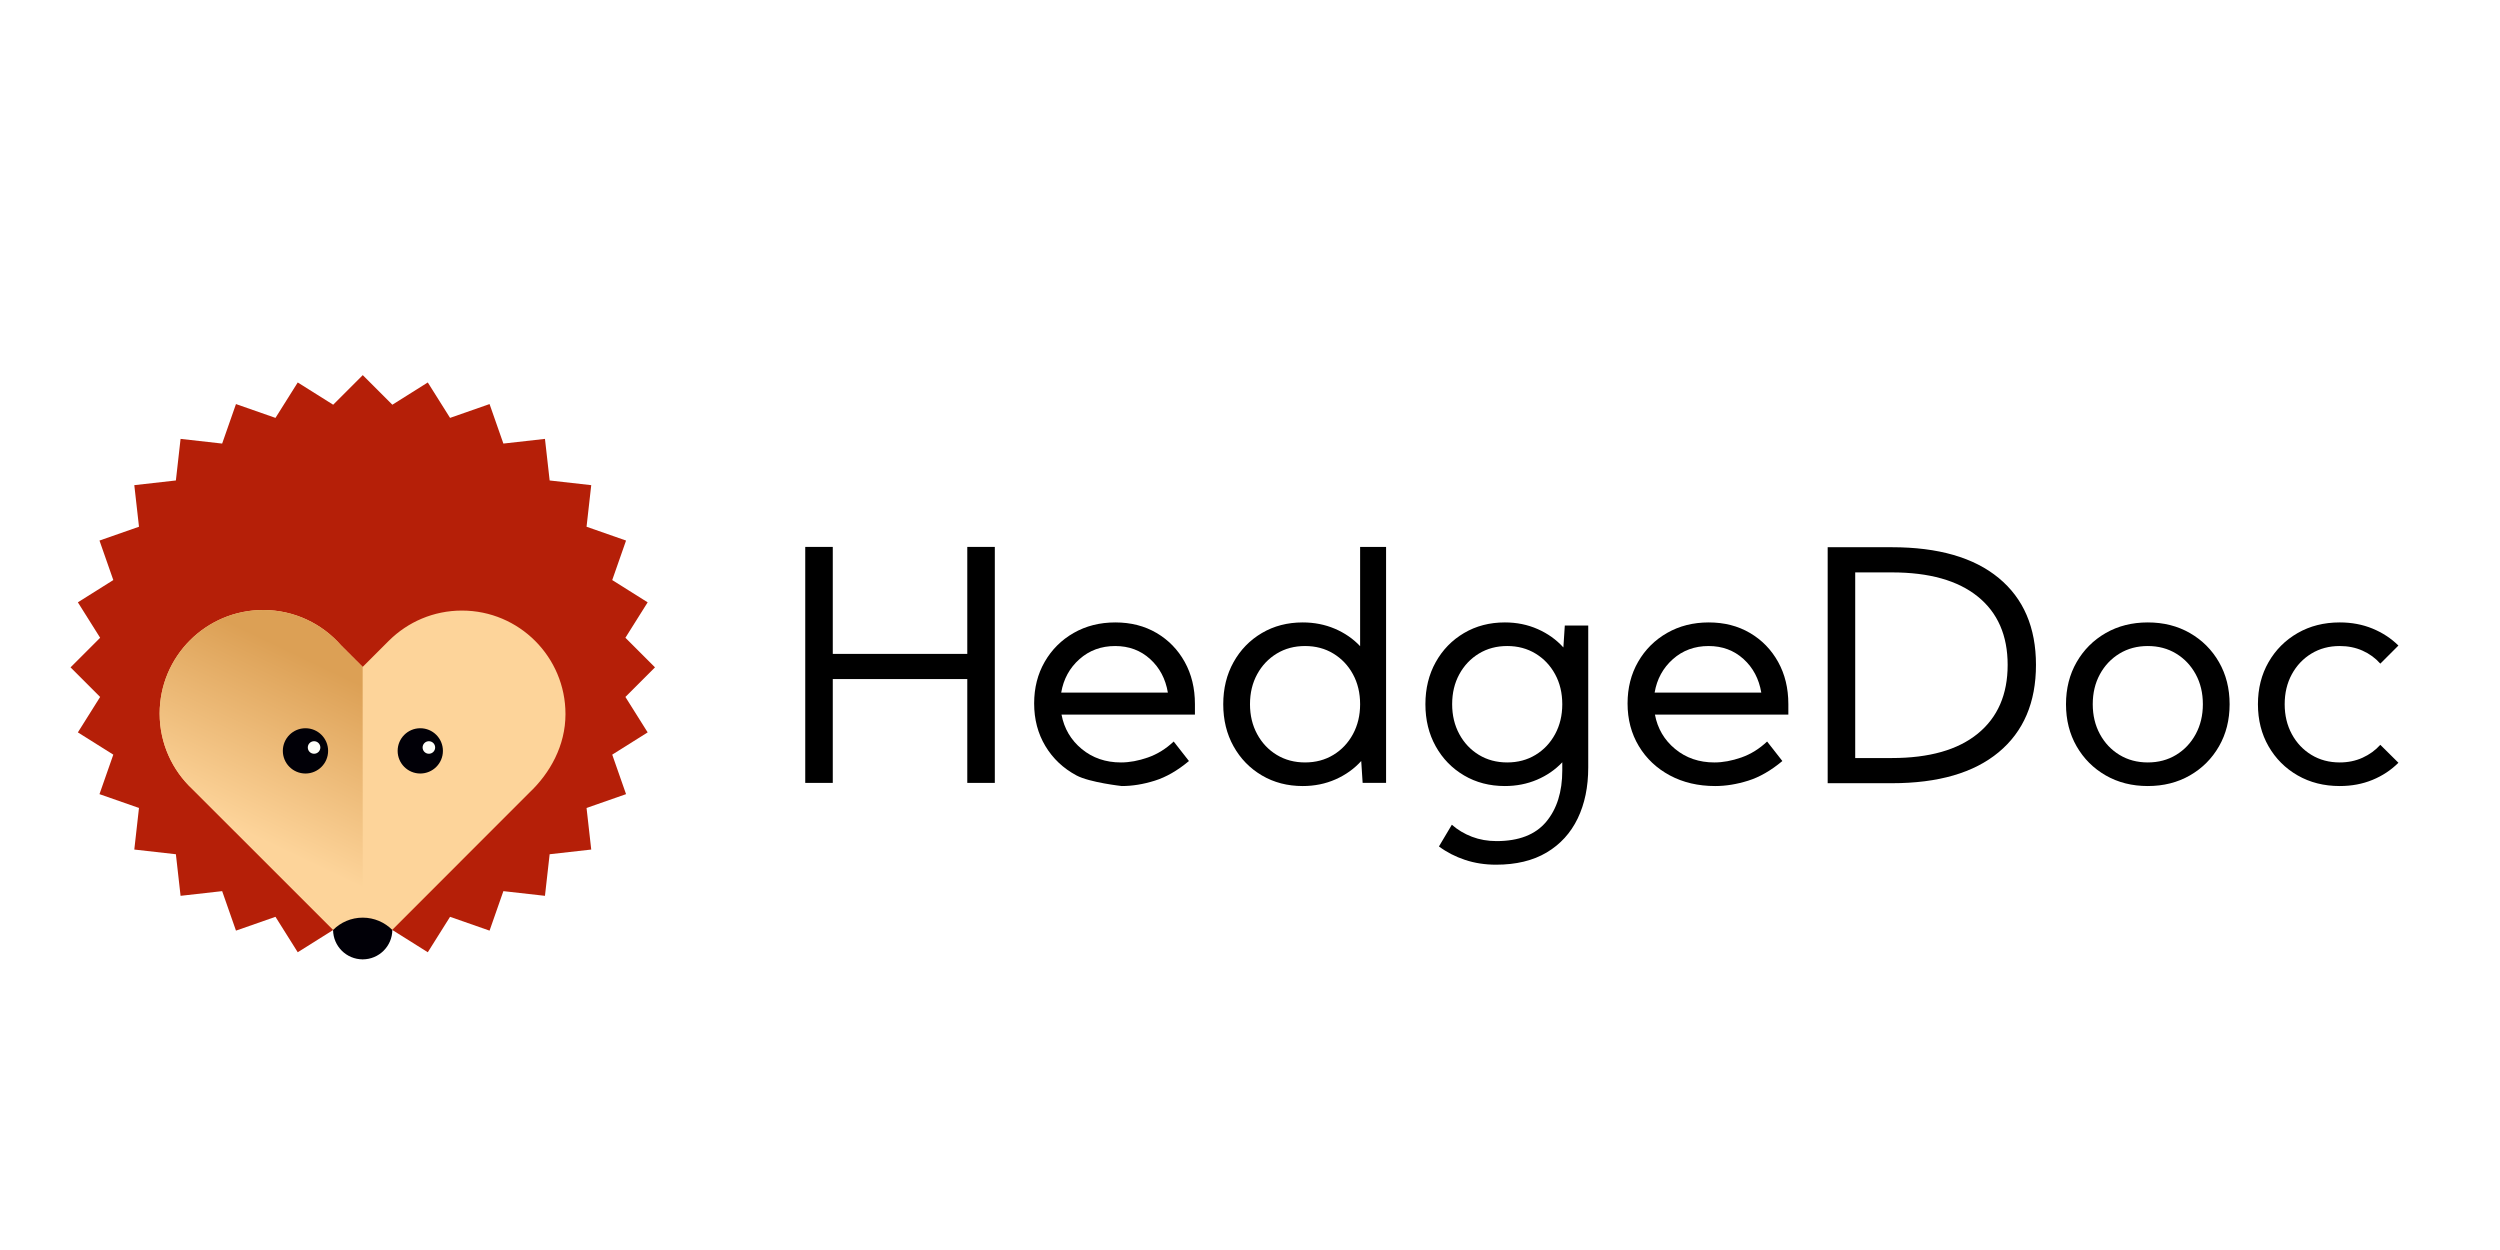
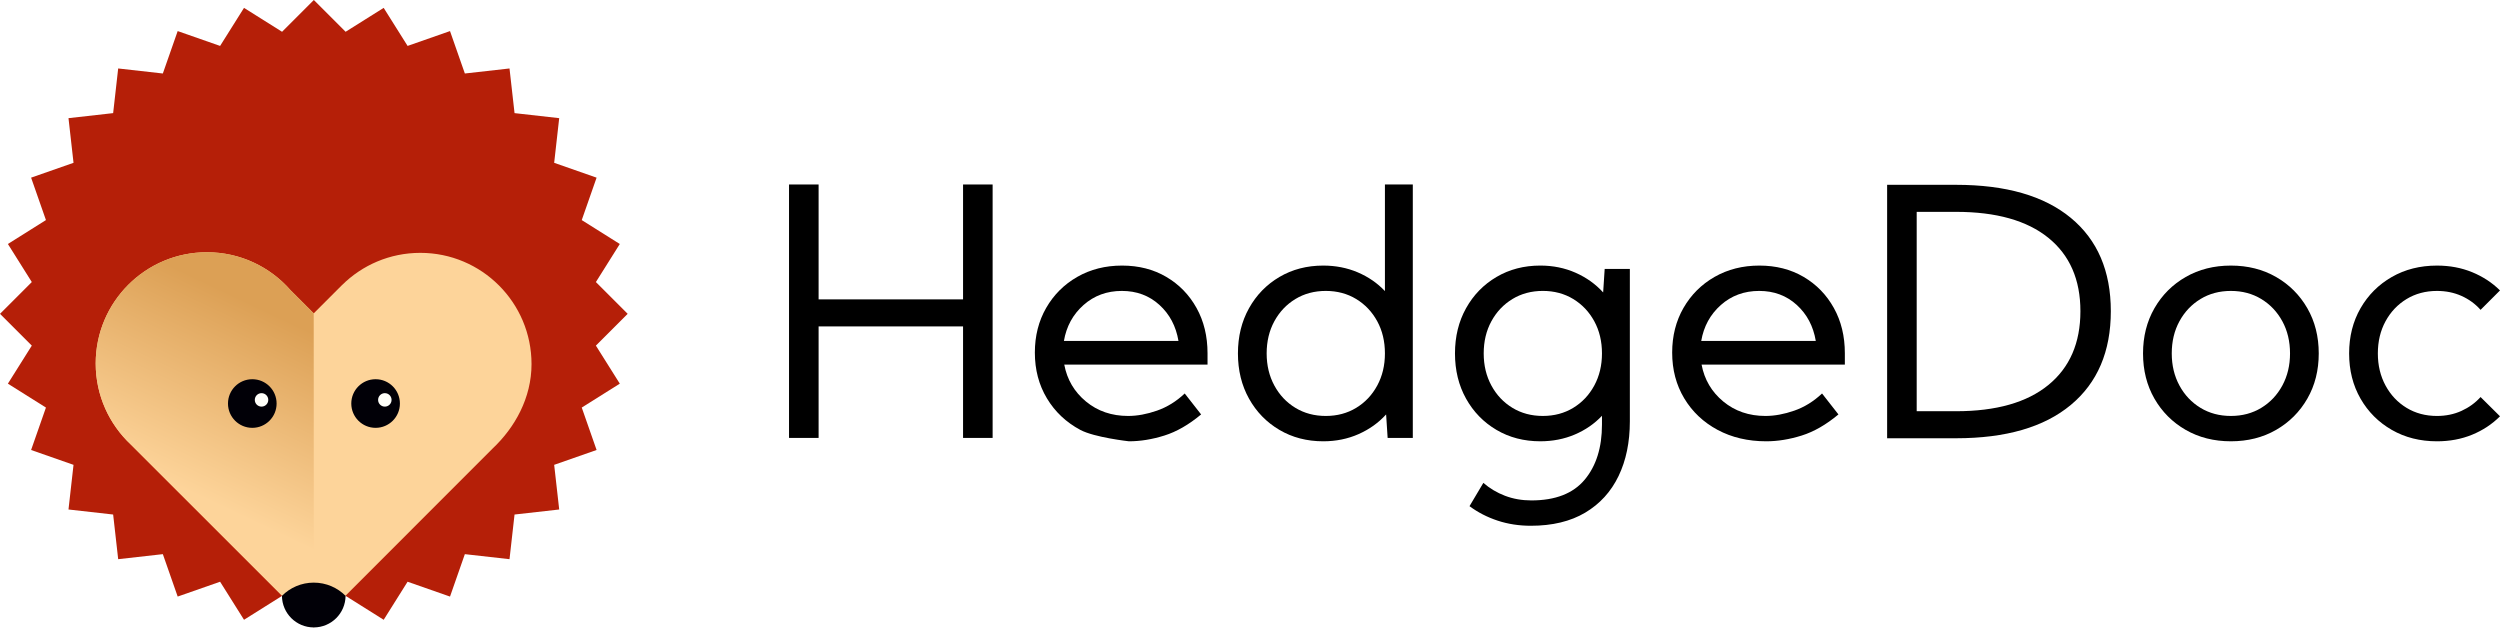
- <svg xmlns="http://www.w3.org/2000/svg" clip-rule="evenodd" fill-rule="evenodd" stroke-linejoin="round" stroke-miterlimit="2" viewBox="0 0 1772 886">
-   <linearGradient id="a" gradientTransform="matrix(200 -420 420 200 660 1340)" gradientUnits="userSpaceOnUse" x1="0" x2="1" y1="0" y2="0">
-     <stop offset="0" stop-color="#fdd49a" />
-     <stop offset="1" stop-color="#dca055" />
+ <svg xmlns="http://www.w3.org/2000/svg" width="1650" height="414.11" clip-rule="evenodd" fill-rule="evenodd" stroke-linejoin="round" stroke-miterlimit="2" version="1.1" viewBox="0 0 1650 414.11">
+   <linearGradient id="a" x2="1" gradientTransform="matrix(200,-420,420,200,660,1340)" gradientUnits="userSpaceOnUse">
+     <stop stop-color="#fdd49a" offset="0" />
+     <stop stop-color="#dca055" offset="1" />
  </linearGradient>
-   <g fill-rule="nonzero">
-     <path d="m0 50.919v-50.919h5.941v23.084h29.023v-23.084h5.94v50.919h-5.94v-22.404h-29.023v22.404z" transform="matrix(3.284956 0 0 3.284956 570.7579 387.6496)" />
-     <path d="m0-.068v2.274h-28.786c.566 3.01 2.02 5.482 4.362 7.418 2.342 1.934 5.165 2.902 8.469 2.902 1.834 0 3.768-.357 5.806-1.069 2.036-.713 3.891-1.862 5.566-3.446l3.293 4.209c-2.467 2.06-4.928 3.474-7.383 4.243-2.456.77-4.826 1.155-7.112 1.155 0 0-6.925-.764-9.776-2.291-2.852-1.528-5.087-3.638-6.704-6.331-1.619-2.693-2.428-5.759-2.428-9.199 0-3.35.759-6.343 2.275-8.979s3.598-4.713 6.246-6.23c2.648-1.515 5.646-2.274 8.995-2.274 3.35 0 6.314.759 8.894 2.274 2.58 1.517 4.605 3.599 6.076 6.247 1.471 2.647 2.207 5.68 2.207 9.097m-28.854-2.478h23.015c-.498-2.965-1.777-5.38-3.836-7.247-2.059-1.868-4.571-2.801-7.535-2.801-3.01 0-5.579.945-7.706 2.834-2.127 1.89-3.44 4.295-3.938 7.214" transform="matrix(3.284956 0 0 3.284956 846.9661 499.2737)" />
-     <path d="m0-19.01c2.489 0 4.797.453 6.925 1.358 2.127.906 3.949 2.161 5.465 3.767v-21.419h5.601v50.919h-5.057l-.306-4.719c-1.517 1.675-3.361 2.993-5.533 3.955-2.173.962-4.538 1.443-7.095 1.443-3.281 0-6.218-.764-8.809-2.292s-4.629-3.621-6.11-6.28c-1.483-2.658-2.224-5.685-2.224-9.081 0-3.394.741-6.42 2.224-9.08 1.481-2.659 3.519-4.752 6.11-6.28s5.528-2.291 8.809-2.291m-11.372 17.651c0 2.399.515 4.549 1.545 6.45 1.029 1.901 2.438 3.395 4.226 4.481 1.787 1.087 3.824 1.63 6.11 1.63s4.323-.543 6.11-1.63c1.788-1.086 3.197-2.58 4.227-4.481 1.029-1.901 1.544-4.051 1.544-6.45 0-2.42-.515-4.576-1.544-6.466-1.03-1.889-2.439-3.377-4.227-4.464-1.787-1.086-3.824-1.629-6.11-1.629s-4.323.543-6.11 1.629c-1.788 1.087-3.197 2.575-4.226 4.464-1.03 1.89-1.545 4.046-1.545 6.466" transform="matrix(3.284956 0 0 3.284956 923.3516 503.6212)" />
-     <path d="m0 18.332c-3.281 0-6.218-.763-8.809-2.291s-4.629-3.621-6.11-6.28c-1.483-2.659-2.224-5.686-2.224-9.081s.741-6.421 2.224-9.08c1.481-2.659 3.519-4.752 6.11-6.28s5.528-2.292 8.809-2.292c2.557 0 4.922.481 7.094 1.443 2.173.962 4.017 2.28 5.533 3.955l.306-4.719h5.058v30.619c0 4.187-.758 7.853-2.274 10.999-1.517 3.145-3.751 5.595-6.704 7.349-2.954 1.753-6.592 2.63-10.914 2.63-2.377 0-4.606-.344-6.688-1.035s-3.96-1.657-5.634-2.902l2.783-4.684c1.267 1.108 2.716 1.973 4.346 2.596 1.629.622 3.394.933 5.295.933 4.82 0 8.389-1.386 10.71-4.157 2.319-2.773 3.479-6.467 3.479-11.084v-1.764c-1.516 1.607-3.338 2.862-5.465 3.767-2.128.905-4.436 1.358-6.925 1.358m-11.372-17.652c0 2.399.514 4.549 1.545 6.45 1.029 1.901 2.438 3.394 4.226 4.481 1.787 1.086 3.824 1.629 6.11 1.629 2.285 0 4.323-.543 6.11-1.629 1.788-1.087 3.197-2.58 4.226-4.481 1.03-1.901 1.545-4.051 1.545-6.45 0-2.421-.515-4.577-1.545-6.467-1.029-1.888-2.438-3.377-4.226-4.463-1.787-1.087-3.825-1.63-6.11-1.63-2.286 0-4.323.543-6.11 1.63-1.788 1.086-3.197 2.575-4.226 4.463-1.031 1.89-1.545 4.046-1.545 6.467" transform="matrix(3.284956 0 0 3.284956 1066.643 496.9245)" />
-     <path d="m0-.068v2.274h-28.786c.566 3.01 2.02 5.482 4.362 7.418 2.342 1.934 5.165 2.902 8.469 2.902 1.834 0 3.769-.357 5.806-1.069 2.036-.713 3.891-1.862 5.566-3.446l3.293 4.209c-2.467 2.06-4.928 3.474-7.383 4.243-2.456.77-4.826 1.155-7.112 1.155-3.666 0-6.925-.764-9.776-2.291-2.851-1.528-5.087-3.638-6.704-6.331-1.619-2.693-2.428-5.759-2.428-9.199 0-3.35.759-6.343 2.275-8.979s3.598-4.713 6.246-6.23c2.648-1.515 5.646-2.274 8.995-2.274 3.35 0 6.314.759 8.894 2.274 2.58 1.517 4.605 3.599 6.076 6.247 1.471 2.647 2.207 5.68 2.207 9.097m-28.854-2.478h23.015c-.498-2.965-1.777-5.38-3.836-7.247-2.059-1.868-4.571-2.801-7.535-2.801-3.01 0-5.579.945-7.706 2.834-2.127 1.89-3.44 4.295-3.938 7.214" transform="matrix(3.284956 0 0 3.284956 1267.58 499.2737)" />
-     <path d="m0 50.919h-13.85v-50.919h13.85c10.003 0 17.686 2.213 23.049 6.637s8.045 10.676 8.045 18.755c0 8.101-2.682 14.382-8.045 18.839-5.363 4.459-13.046 6.688-23.049 6.688m0-5.431c8.056 0 14.235-1.754 18.535-5.262 4.299-3.507 6.449-8.453 6.449-14.834 0-6.359-2.15-11.275-6.449-14.75-4.3-3.473-10.479-5.21-18.535-5.21h-7.909v40.056z" transform="matrix(3.284956 0 0 3.284956 1340.954 387.8721)" />
-     <path d="m0-.001c0-3.394.764-6.421 2.291-9.08 1.528-2.659 3.621-4.752 6.281-6.28 2.659-1.528 5.685-2.291 9.08-2.291 3.394 0 6.421.763 9.08 2.291s4.752 3.621 6.28 6.28 2.291 5.686 2.291 9.08c0 3.395-.763 6.422-2.291 9.081s-3.621 4.752-6.28 6.28-5.686 2.291-9.08 2.291c-3.395 0-6.421-.763-9.08-2.291-2.66-1.528-4.753-3.621-6.281-6.28-1.527-2.659-2.291-5.686-2.291-9.081m5.771 0c0 2.399.514 4.549 1.545 6.45 1.029 1.901 2.438 3.394 4.226 4.481 1.787 1.086 3.824 1.629 6.11 1.629 2.285 0 4.323-.543 6.11-1.629 1.788-1.087 3.197-2.58 4.227-4.481 1.029-1.901 1.544-4.051 1.544-6.45 0-2.421-.515-4.577-1.544-6.466-1.03-1.889-2.439-3.377-4.227-4.464-1.787-1.087-3.825-1.629-6.11-1.629-2.286 0-4.323.542-6.11 1.629-1.788 1.087-3.197 2.575-4.226 4.464-1.031 1.889-1.545 4.045-1.545 6.466" transform="matrix(3.284956 0 0 3.284956 1464.38 499.1624)" />
-     <path d="m0 25.256c-1.584 1.584-3.451 2.817-5.601 3.7s-4.503 1.324-7.06 1.324c-3.395 0-6.422-.764-9.081-2.292-2.659-1.527-4.752-3.62-6.28-6.28-1.527-2.658-2.291-5.685-2.291-9.08s.764-6.421 2.291-9.08c1.528-2.66 3.621-4.753 6.28-6.28 2.659-1.528 5.686-2.292 9.081-2.292 2.557 0 4.91.441 7.06 1.324s4.017 2.105 5.601 3.666l-3.904 3.904c-1.064-1.2-2.342-2.133-3.835-2.801-1.494-.667-3.135-1.001-4.922-1.001-2.286 0-4.323.543-6.111 1.63-1.788 1.086-3.197 2.574-4.226 4.463-1.03 1.89-1.544 4.046-1.544 6.467 0 2.399.514 4.549 1.544 6.45 1.029 1.9 2.438 3.394 4.226 4.48 1.788 1.087 3.825 1.63 6.111 1.63 1.787 0 3.428-.34 4.922-1.019 1.493-.679 2.771-1.606 3.835-2.783z" transform="matrix(3.284956 0 0 3.284956 1699.999 457.6767)" />
-     <path d="m1553.66 961.083 75.25-75.258-75.25-75.246 56.61-90.096-90.1-56.616 35.15-100.446-100.44-35.142 11.91-105.746-105.74-11.912-11.92-105.75-105.74 11.912-35.15-100.445-100.43 35.145-56.63-90.1-90.107 56.617-75.242-75.246-75.242 75.25-90.104-56.612-56.612 90.096-100.442-35.15-35.142 100.441-105.75-11.916-11.912 105.741-105.742 11.913 11.917 105.741-100.454 35.15 35.145 100.438-90.1 56.612 56.621 90.117-75.258 75.25 75.25 75.258-56.613 90.107 90.1 56.61-35.145 100.44 100.45 35.15-11.913 105.73 105.742 11.92 11.912 105.74 105.75-11.91 35.142 100.43 100.437-35.13 56.617 90.1 90.096-56.62 75.25 74.55 75.25-74.53 90.099 56.61 56.61-90.11 100.45 35.15 35.14-100.44 105.75 11.91 11.91-105.75 105.75-11.91-11.92-105.74 100.45-35.15-35.15-100.45 90.1-56.61z" fill="#b51f08" transform="matrix(.2787444 0 0 .2787444 10.20701 226.1011)" />
-     <path d="m1401.3 1004.78c0-145.437-117.9-263.341-263.34-263.341-72.24 0-137.68 29.112-185.252 76.225l-.033-.034-67.096 67.1-54.862-54.862c-48.267-55.067-119.071-89.879-198.042-89.879-145.442 0-263.342 117.904-263.342 263.341 0 76 32.23 144.43 83.721 192.49l432.779 432.55 423.217-423.49c52.88-49.77 92.25-120 92.25-200.1" fill="#fdd49a" transform="matrix(.2787444 0 0 .2787444 10.20701 226.1011)" />
-     <path d="m885.579 884.73-54.862-54.862c-48.267-55.067-119.071-89.879-198.042-89.879-145.442 0-263.342 117.904-263.342 263.341 0 76 32.23 144.43 83.721 192.49l432.779 432.55" fill="url(#a)" transform="matrix(.2787444 0 0 .2787444 10.20701 226.1011)" />
+   <g transform="translate(-49.999 -265.89)" fill-rule="nonzero">
+     <path transform="matrix(3.285 0 0 3.285 570.76 387.65)" d="m0 50.919v-50.919h5.941v23.084h29.023v-23.084h5.94v50.919h-5.94v-22.404h-29.023v22.404z" />
+     <path transform="matrix(3.285 0 0 3.285 846.97 499.27)" d="m0-0.068v2.274h-28.786c0.566 3.01 2.02 5.482 4.362 7.418 2.342 1.934 5.165 2.902 8.469 2.902 1.834 0 3.768-0.357 5.806-1.069 2.036-0.713 3.891-1.862 5.566-3.446l3.293 4.209c-2.467 2.06-4.928 3.474-7.383 4.243-2.456 0.77-4.826 1.155-7.112 1.155 0 0-6.925-0.764-9.776-2.291-2.852-1.528-5.087-3.638-6.704-6.331-1.619-2.693-2.428-5.759-2.428-9.199 0-3.35 0.759-6.343 2.275-8.979s3.598-4.713 6.246-6.23c2.648-1.515 5.646-2.274 8.995-2.274 3.35 0 6.314 0.759 8.894 2.274 2.58 1.517 4.605 3.599 6.076 6.247 1.471 2.647 2.207 5.68 2.207 9.097m-28.854-2.478h23.015c-0.498-2.965-1.777-5.38-3.836-7.247-2.059-1.868-4.571-2.801-7.535-2.801-3.01 0-5.579 0.945-7.706 2.834-2.127 1.89-3.44 4.295-3.938 7.214" />
+     <path transform="matrix(3.285 0 0 3.285 923.35 503.62)" d="m0-19.01c2.489 0 4.797 0.453 6.925 1.358 2.127 0.906 3.949 2.161 5.465 3.767v-21.419h5.601v50.919h-5.057l-0.306-4.719c-1.517 1.675-3.361 2.993-5.533 3.955-2.173 0.962-4.538 1.443-7.095 1.443-3.281 0-6.218-0.764-8.809-2.292s-4.629-3.621-6.11-6.28c-1.483-2.658-2.224-5.685-2.224-9.081 0-3.394 0.741-6.42 2.224-9.08 1.481-2.659 3.519-4.752 6.11-6.28s5.528-2.291 8.809-2.291m-11.372 17.651c0 2.399 0.515 4.549 1.545 6.45 1.029 1.901 2.438 3.395 4.226 4.481 1.787 1.087 3.824 1.63 6.11 1.63s4.323-0.543 6.11-1.63c1.788-1.086 3.197-2.58 4.227-4.481 1.029-1.901 1.544-4.051 1.544-6.45 0-2.42-0.515-4.576-1.544-6.466-1.03-1.889-2.439-3.377-4.227-4.464-1.787-1.086-3.824-1.629-6.11-1.629s-4.323 0.543-6.11 1.629c-1.788 1.087-3.197 2.575-4.226 4.464-1.03 1.89-1.545 4.046-1.545 6.466" />
+     <path transform="matrix(3.285 0 0 3.285 1066.6 496.92)" d="m0 18.332c-3.281 0-6.218-0.763-8.809-2.291s-4.629-3.621-6.11-6.28c-1.483-2.659-2.224-5.686-2.224-9.081s0.741-6.421 2.224-9.08c1.481-2.659 3.519-4.752 6.11-6.28s5.528-2.292 8.809-2.292c2.557 0 4.922 0.481 7.094 1.443 2.173 0.962 4.017 2.28 5.533 3.955l0.306-4.719h5.058v30.619c0 4.187-0.758 7.853-2.274 10.999-1.517 3.145-3.751 5.595-6.704 7.349-2.954 1.753-6.592 2.63-10.914 2.63-2.377 0-4.606-0.344-6.688-1.035s-3.96-1.657-5.634-2.902l2.783-4.684c1.267 1.108 2.716 1.973 4.346 2.596 1.629 0.622 3.394 0.933 5.295 0.933 4.82 0 8.389-1.386 10.71-4.157 2.319-2.773 3.479-6.467 3.479-11.084v-1.764c-1.516 1.607-3.338 2.862-5.465 3.767-2.128 0.905-4.436 1.358-6.925 1.358m-11.372-17.652c0 2.399 0.514 4.549 1.545 6.45 1.029 1.901 2.438 3.394 4.226 4.481 1.787 1.086 3.824 1.629 6.11 1.629 2.285 0 4.323-0.543 6.11-1.629 1.788-1.087 3.197-2.58 4.226-4.481 1.03-1.901 1.545-4.051 1.545-6.45 0-2.421-0.515-4.577-1.545-6.467-1.029-1.888-2.438-3.377-4.226-4.463-1.787-1.087-3.825-1.63-6.11-1.63-2.286 0-4.323 0.543-6.11 1.63-1.788 1.086-3.197 2.575-4.226 4.463-1.031 1.89-1.545 4.046-1.545 6.467" />
+     <path transform="matrix(3.285 0 0 3.285 1267.6 499.27)" d="m0-0.068v2.274h-28.786c0.566 3.01 2.02 5.482 4.362 7.418 2.342 1.934 5.165 2.902 8.469 2.902 1.834 0 3.769-0.357 5.806-1.069 2.036-0.713 3.891-1.862 5.566-3.446l3.293 4.209c-2.467 2.06-4.928 3.474-7.383 4.243-2.456 0.77-4.826 1.155-7.112 1.155-3.666 0-6.925-0.764-9.776-2.291-2.851-1.528-5.087-3.638-6.704-6.331-1.619-2.693-2.428-5.759-2.428-9.199 0-3.35 0.759-6.343 2.275-8.979s3.598-4.713 6.246-6.23c2.648-1.515 5.646-2.274 8.995-2.274 3.35 0 6.314 0.759 8.894 2.274 2.58 1.517 4.605 3.599 6.076 6.247 1.471 2.647 2.207 5.68 2.207 9.097m-28.854-2.478h23.015c-0.498-2.965-1.777-5.38-3.836-7.247-2.059-1.868-4.571-2.801-7.535-2.801-3.01 0-5.579 0.945-7.706 2.834-2.127 1.89-3.44 4.295-3.938 7.214" />
+     <path transform="matrix(3.285 0 0 3.285 1341 387.87)" d="m0 50.919h-13.85v-50.919h13.85c10.003 0 17.686 2.213 23.049 6.637s8.045 10.676 8.045 18.755c0 8.101-2.682 14.382-8.045 18.839-5.363 4.459-13.046 6.688-23.049 6.688m0-5.431c8.056 0 14.235-1.754 18.535-5.262 4.299-3.507 6.449-8.453 6.449-14.834 0-6.359-2.15-11.275-6.449-14.75-4.3-3.473-10.479-5.21-18.535-5.21h-7.909v40.056z" />
+     <path transform="matrix(3.285 0 0 3.285 1464.4 499.16)" d="m0-1e-3c0-3.394 0.764-6.421 2.291-9.08 1.528-2.659 3.621-4.752 6.281-6.28 2.659-1.528 5.685-2.291 9.08-2.291 3.394 0 6.421 0.763 9.08 2.291s4.752 3.621 6.28 6.28 2.291 5.686 2.291 9.08c0 3.395-0.763 6.422-2.291 9.081s-3.621 4.752-6.28 6.28-5.686 2.291-9.08 2.291c-3.395 0-6.421-0.763-9.08-2.291-2.66-1.528-4.753-3.621-6.281-6.28-1.527-2.659-2.291-5.686-2.291-9.081m5.771 0c0 2.399 0.514 4.549 1.545 6.45 1.029 1.901 2.438 3.394 4.226 4.481 1.787 1.086 3.824 1.629 6.11 1.629 2.285 0 4.323-0.543 6.11-1.629 1.788-1.087 3.197-2.58 4.227-4.481 1.029-1.901 1.544-4.051 1.544-6.45 0-2.421-0.515-4.577-1.544-6.466-1.03-1.889-2.439-3.377-4.227-4.464-1.787-1.087-3.825-1.629-6.11-1.629-2.286 0-4.323 0.542-6.11 1.629-1.788 1.087-3.197 2.575-4.226 4.464-1.031 1.889-1.545 4.045-1.545 6.466" />
+     <path transform="matrix(3.285 0 0 3.285 1700 457.68)" d="m0 25.256c-1.584 1.584-3.451 2.817-5.601 3.7s-4.503 1.324-7.06 1.324c-3.395 0-6.422-0.764-9.081-2.292-2.659-1.527-4.752-3.62-6.28-6.28-1.527-2.658-2.291-5.685-2.291-9.08s0.764-6.421 2.291-9.08c1.528-2.66 3.621-4.753 6.28-6.28 2.659-1.528 5.686-2.292 9.081-2.292 2.557 0 4.91 0.441 7.06 1.324s4.017 2.105 5.601 3.666l-3.904 3.904c-1.064-1.2-2.342-2.133-3.835-2.801-1.494-0.667-3.135-1.001-4.922-1.001-2.286 0-4.323 0.543-6.111 1.63-1.788 1.086-3.197 2.574-4.226 4.463-1.03 1.89-1.544 4.046-1.544 6.467 0 2.399 0.514 4.549 1.544 6.45 1.029 1.9 2.438 3.394 4.226 4.48 1.788 1.087 3.825 1.63 6.111 1.63 1.787 0 3.428-0.34 4.922-1.019 1.493-0.679 2.771-1.606 3.835-2.783z" />
+     <path transform="matrix(.27874 0 0 .27874 10.207 226.1)" d="m1553.7 961.08 75.25-75.258-75.25-75.246 56.61-90.096-90.1-56.616 35.15-100.45-100.44-35.142 11.91-105.75-105.74-11.912-11.92-105.75-105.74 11.912-35.15-100.44-100.43 35.145-56.63-90.1-90.107 56.617-75.242-75.246-75.242 75.25-90.104-56.612-56.612 90.096-100.44-35.15-35.142 100.44-105.75-11.916-11.912 105.74-105.74 11.913 11.917 105.74-100.45 35.15 35.145 100.44-90.1 56.612 56.621 90.117-75.258 75.25 75.25 75.258-56.613 90.107 90.1 56.61-35.145 100.44 100.45 35.15-11.913 105.73 105.74 11.92 11.912 105.74 105.75-11.91 35.142 100.43 100.44-35.13 56.617 90.1 90.096-56.62 75.25 74.55 75.25-74.53 90.099 56.61 56.61-90.11 100.45 35.15 35.14-100.44 105.75 11.91 11.91-105.75 105.75-11.91-11.92-105.74 100.45-35.15-35.15-100.45 90.1-56.61z" fill="#b51f08" />
+     <path transform="matrix(.27874 0 0 .27874 10.207 226.1)" d="m1401.3 1004.8c0-145.44-117.9-263.34-263.34-263.34-72.24 0-137.68 29.112-185.25 76.225l-0.033-0.034-67.096 67.1-54.862-54.862c-48.267-55.067-119.07-89.879-198.04-89.879-145.44 0-263.34 117.9-263.34 263.34 0 76 32.23 144.43 83.721 192.49l432.78 432.55 423.22-423.49c52.88-49.77 92.25-120 92.25-200.1" fill="#fdd49a" />
+     <path transform="matrix(.27874 0 0 .27874 10.207 226.1)" d="m885.58 884.73-54.862-54.862c-48.267-55.067-119.07-89.879-198.04-89.879-145.44 0-263.34 117.9-263.34 263.34 0 76 32.23 144.43 83.721 192.49l432.78 432.55" fill="url(#a)" />
  </g>
-   <path d="m885.833 1628.37-.254-743.64" fill="none" transform="matrix(.2787444 0 0 .2787444 10.20701 226.1011)" />
-   <path d="m961.011 1553.59c-19.279-19.35-45.917-31.31-75.325-31.31-29.417 0-56.046 11.96-75.329 31.31.308 41.34 33.908 74.76 75.325 74.76 41.416 0 75.02-33.43 75.329-74.76" fill="#010007" fill-rule="nonzero" transform="matrix(.2787444 0 0 .2787444 10.20701 226.1011)" />
-   <path d="m797.707 1098.22c0 31.8-25.767 57.57-57.571 57.57-31.787 0-57.558-25.77-57.558-57.57s25.771-57.57 57.558-57.57c31.804 0 57.571 25.77 57.571 57.57" fill="#010007" fill-rule="nonzero" transform="matrix(.2787444 0 0 .2787444 10.20701 226.1011)" />
-   <path d="m777.962 1089.59c0 8.82-7.146 15.94-15.95 15.94-8.808 0-15.958-7.12-15.958-15.94 0-8.81 7.15-15.96 15.958-15.96 8.804 0 15.95 7.15 15.95 15.96" fill="#fffffa" fill-rule="nonzero" transform="matrix(.2787444 0 0 .2787444 10.20701 226.1011)" />
-   <path d="m1089.65 1098.22c0 31.8-25.77 57.57-57.57 57.57-31.79 0-57.567-25.77-57.567-57.57s25.777-57.57 57.567-57.57c31.8 0 57.57 25.77 57.57 57.57" fill="#010007" fill-rule="nonzero" transform="matrix(.2787444 0 0 .2787444 10.20701 226.1011)" />
-   <path d="m1069.9 1089.59c0 8.82-7.15 15.94-15.95 15.94-8.81 0-15.96-7.12-15.96-15.94 0-8.81 7.15-15.96 15.96-15.96 8.8 0 15.95 7.15 15.95 15.96" fill="#fffffa" fill-rule="nonzero" transform="matrix(.2787444 0 0 .2787444 10.20701 226.1011)" />
+   <path d="m207.13 414.11-0.071-207.29" fill="none" stroke-width=".279" />
+   <g fill-rule="nonzero" stroke-width=".279">
+     <path d="m228.08 393.26c-5.374-5.394-12.799-8.727-20.996-8.727-8.2 0-15.622 3.334-20.998 8.727 0.086 11.523 9.452 20.839 20.996 20.839 11.544 0 20.911-9.318 20.998-20.839" fill="#010007" />
+     <path d="m182.56 266.33c0 8.864-7.182 16.047-16.048 16.047-8.86 0-16.044-7.183-16.044-16.047 0-8.864 7.184-16.047 16.044-16.047 8.865 0 16.048 7.183 16.048 16.047" fill="#010007" />
+     <path d="m177.06 263.93c0 2.458-1.992 4.443-4.446 4.443-2.455 0-4.448-1.985-4.448-4.443 0-2.456 1.993-4.449 4.448-4.449 2.454 0 4.446 1.993 4.446 4.449" fill="#fffffa" />
+     <path d="m263.94 266.33c0 8.864-7.183 16.047-16.047 16.047-8.861 0-16.046-7.183-16.046-16.047 0-8.864 7.185-16.047 16.046-16.047 8.864 0 16.047 7.183 16.047 16.047" fill="#010007" />
+     <path d="m258.44 263.93c0 2.458-1.993 4.443-4.446 4.443-2.456 0-4.449-1.985-4.449-4.443 0-2.456 1.993-4.449 4.449-4.449 2.453 0 4.446 1.993 4.446 4.449" fill="#fffffa" />
+   </g>
</svg>
